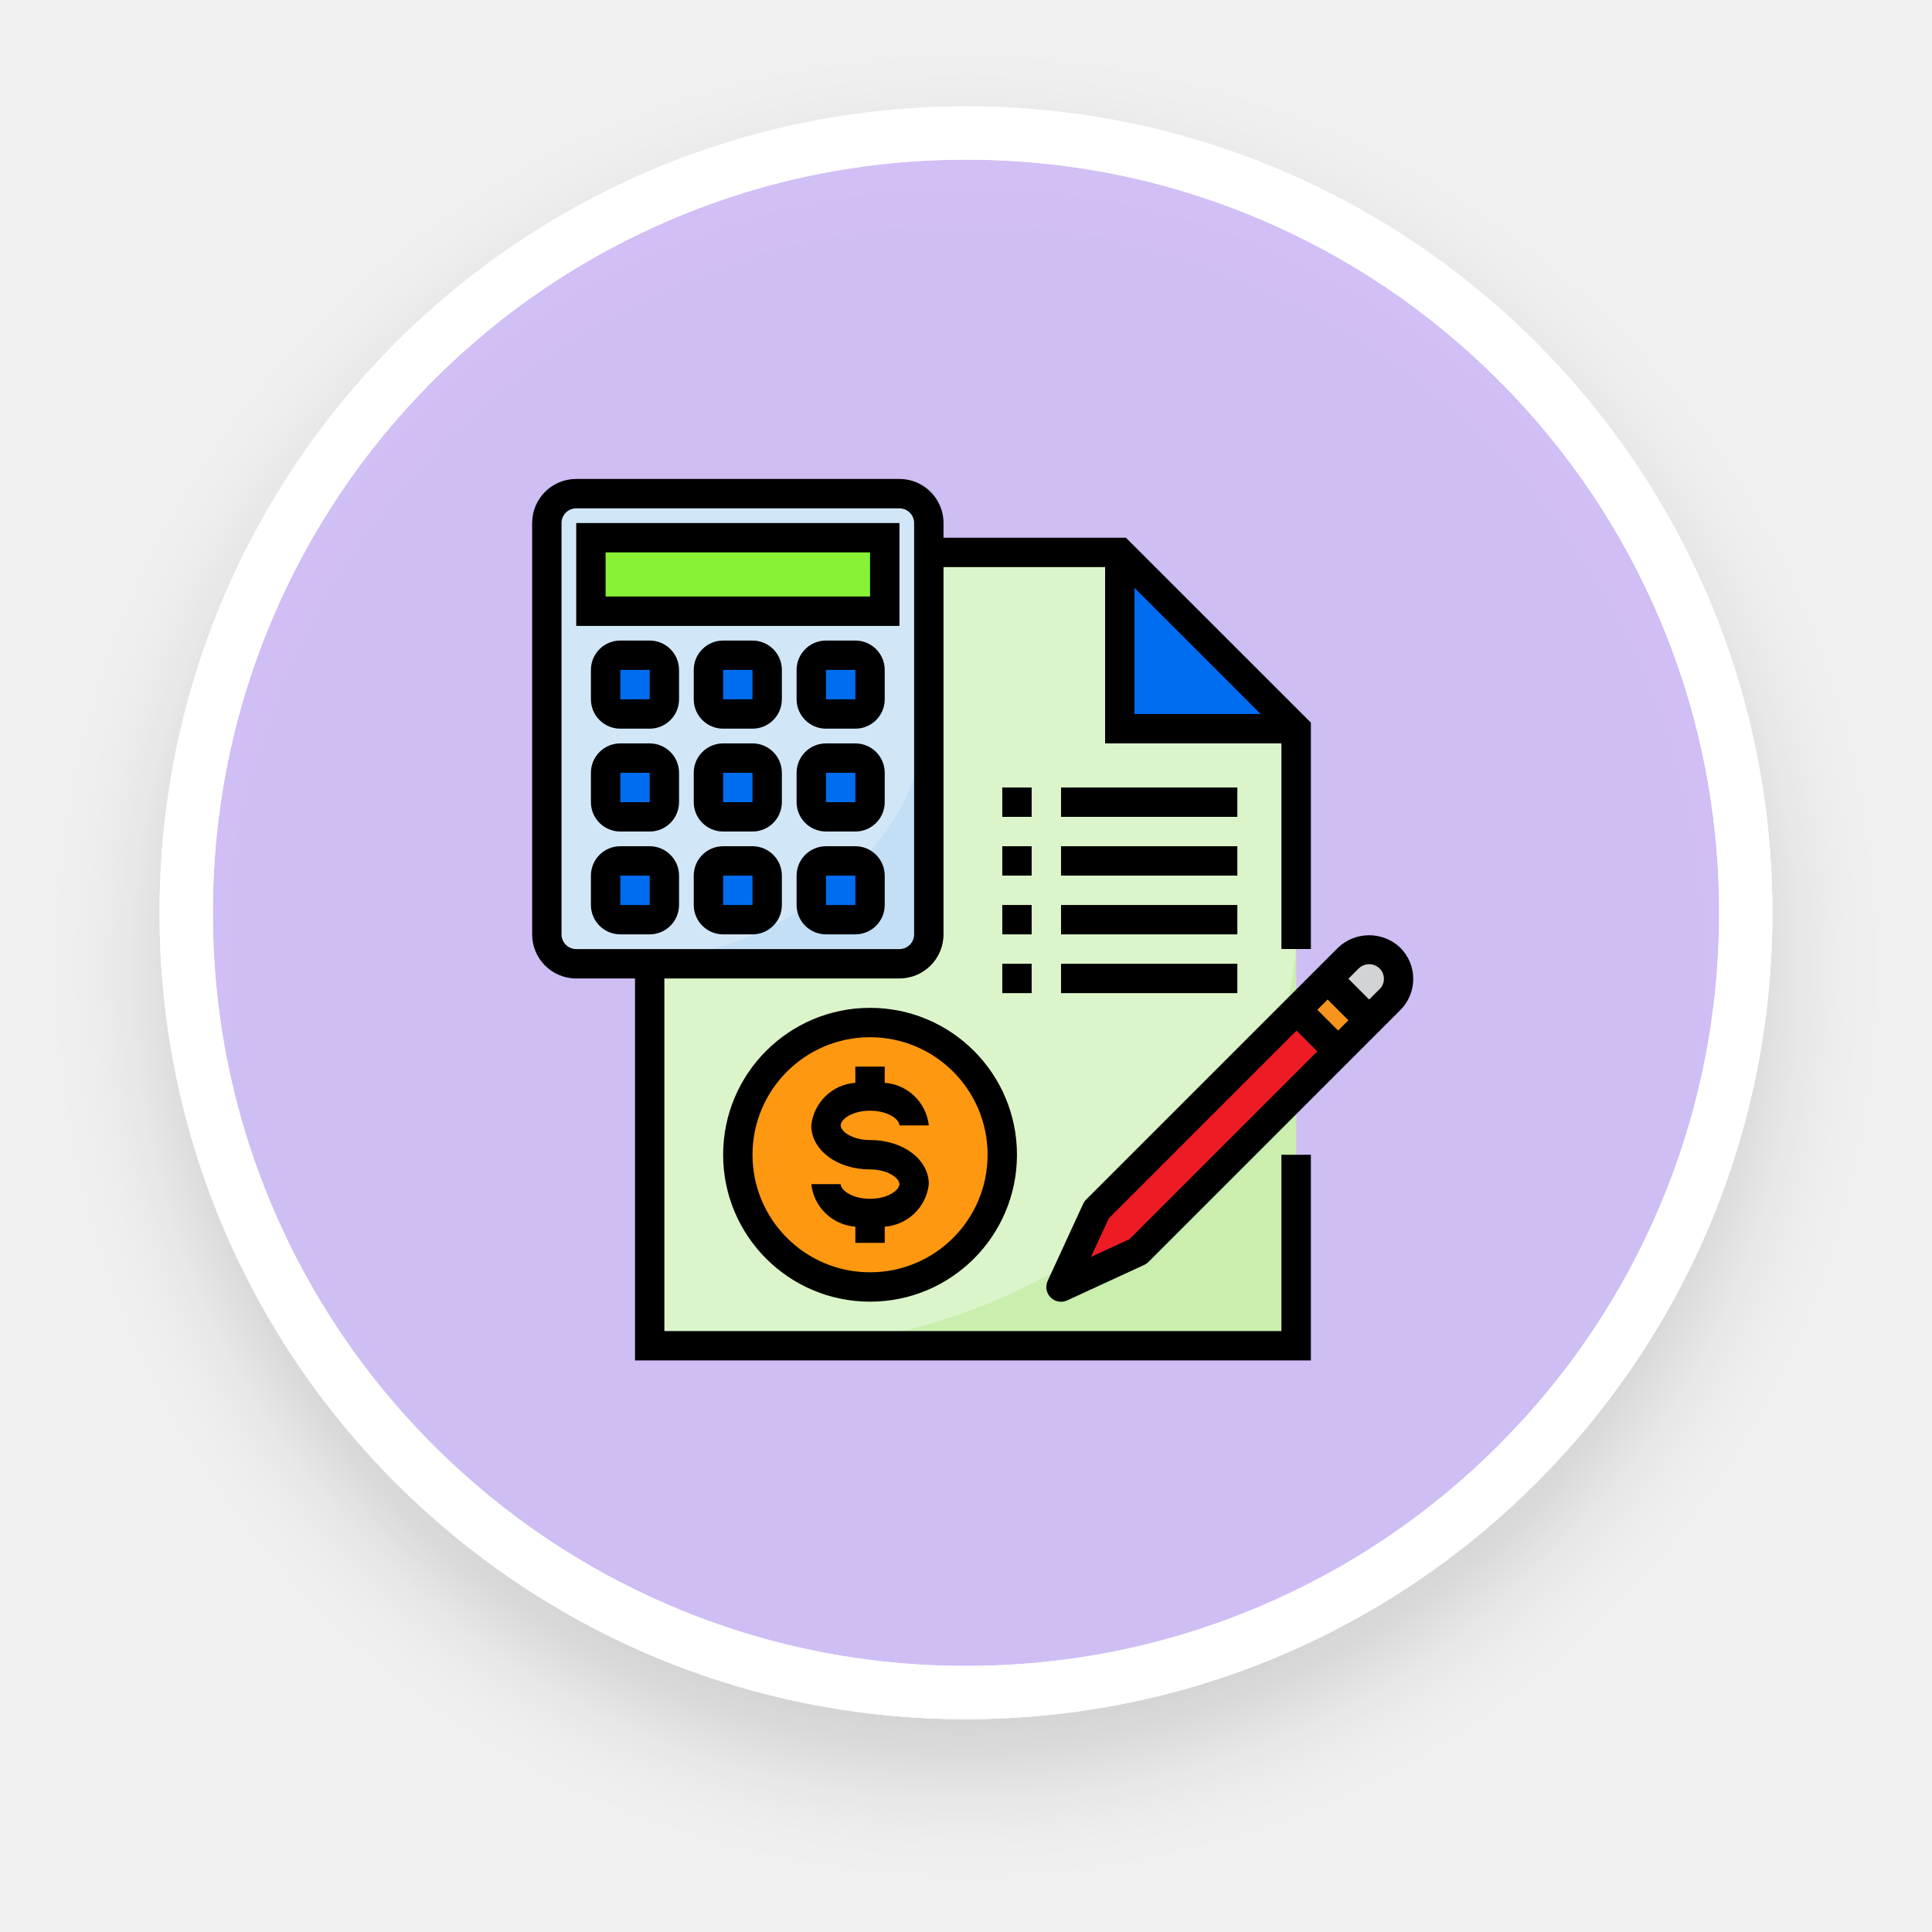
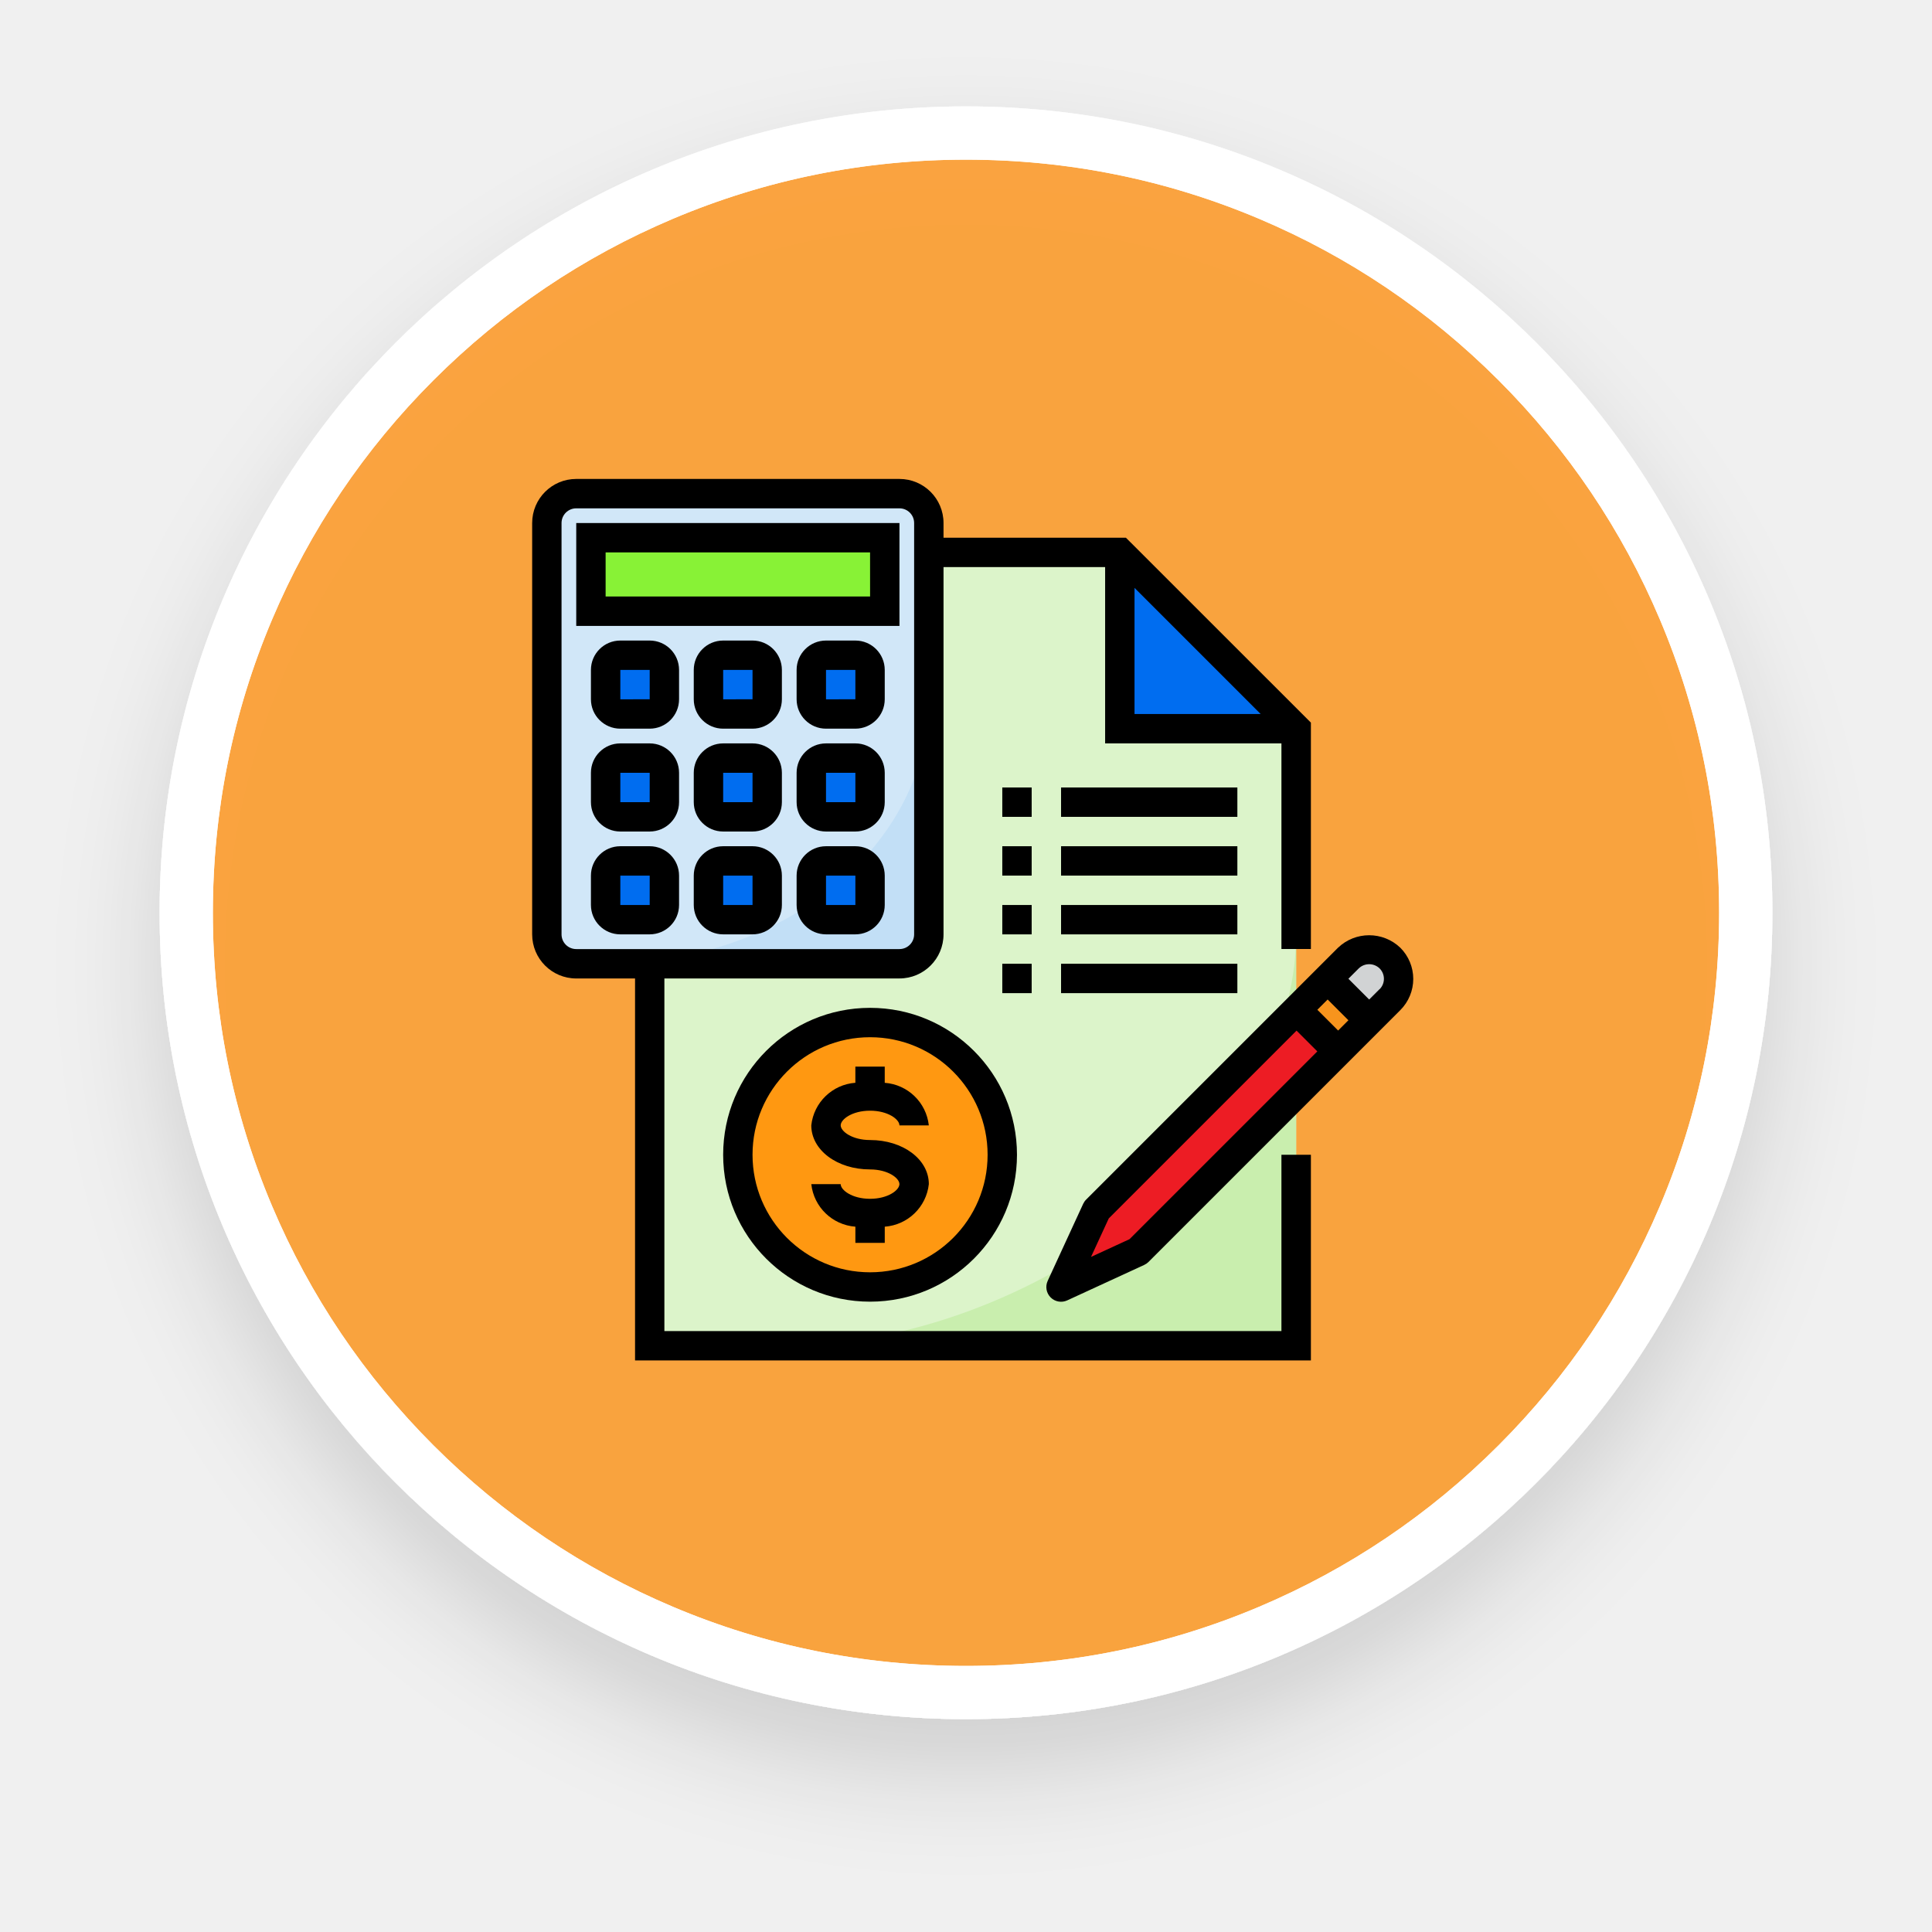
- <svg xmlns="http://www.w3.org/2000/svg" width="108.913" height="108.914" viewBox="0 0 108.913 108.914">
+ <svg xmlns="http://www.w3.org/2000/svg" width="108.914" height="108.914" viewBox="0 0 108.914 108.914">
  <defs>
-     <filter id="Trazado_874925" x="0" y="0" width="108.914" height="108.914" filterUnits="userSpaceOnUse">
+     <filter id="Path_874925" x="0" y="0" width="108.914" height="108.914" filterUnits="userSpaceOnUse">
      <feOffset dy="3" input="SourceAlpha" />
      <feGaussianBlur stdDeviation="3" result="blur" />
      <feFlood flood-opacity="0.161" />
      <feComposite operator="in" in2="blur" />
      <feComposite in="SourceGraphic" />
    </filter>
  </defs>
-   <g id="Grupo_1113407" data-name="Grupo 1113407" transform="translate(-2016.001 8924)">
-     <g id="Grupo_1112717" data-name="Grupo 1112717" transform="translate(1216.5 -10870.211)">
-       <g id="Grupo_1109835" data-name="Grupo 1109835">
-         <g id="Grupo_1107913" data-name="Grupo 1107913" transform="translate(808.5 1952.211)">
-           <g transform="matrix(1, 0, 0, 1, -9, -6)" filter="url(#Trazado_874925)">
-             <g id="Trazado_874925-2" data-name="Trazado 874925" transform="translate(9 6)" fill="#cdb9f8" opacity="0.859">
+   <g id="Group_1201377" data-name="Group 1201377" transform="translate(-2016 8924)">
+     <g id="Group_1112717" data-name="Group 1112717" transform="translate(1216.5 -10870.211)">
+       <g id="Group_1109835" data-name="Group 1109835">
+         <g id="Group_1107913" data-name="Group 1107913" transform="translate(808.5 1952.211)">
+           <g transform="matrix(1, 0, 0, 1, -9, -6)" filter="url(#Path_874925)">
+             <g id="Path_874925-2" data-name="Path 874925" transform="translate(9 6)" fill="#fd9826" opacity="0.859">
              <path d="M 45.457 89.414 C 39.522 89.414 33.766 88.252 28.347 85.96 C 23.113 83.746 18.412 80.577 14.375 76.539 C 10.337 72.502 7.168 67.801 4.954 62.567 C 2.662 57.149 1.5 51.392 1.5 45.457 C 1.5 39.522 2.662 33.766 4.954 28.347 C 7.168 23.113 10.337 18.412 14.375 14.375 C 18.412 10.337 23.113 7.168 28.347 4.954 C 33.766 2.662 39.522 1.5 45.457 1.5 C 51.392 1.5 57.148 2.662 62.566 4.954 C 67.8 7.168 72.502 10.337 76.539 14.375 C 80.576 18.412 83.746 23.113 85.96 28.347 C 88.252 33.766 89.414 39.522 89.414 45.457 C 89.414 51.392 88.252 57.149 85.96 62.567 C 83.746 67.801 80.576 72.502 76.539 76.539 C 72.502 80.577 67.8 83.746 62.566 85.96 C 57.148 88.252 51.392 89.414 45.457 89.414 Z" stroke="none" />
              <path d="M 45.457 3 C 39.724 3 34.164 4.122 28.932 6.335 C 23.876 8.473 19.335 11.535 15.435 15.435 C 11.535 19.335 8.473 23.876 6.335 28.932 C 4.122 34.164 3 39.724 3 45.457 C 3 51.19 4.122 56.75 6.335 61.982 C 8.473 67.038 11.535 71.579 15.435 75.479 C 19.335 79.379 23.876 82.441 28.932 84.579 C 34.164 86.792 39.724 87.914 45.457 87.914 C 51.19 87.914 56.75 86.792 61.982 84.579 C 67.037 82.441 71.578 79.379 75.478 75.479 C 79.378 71.579 82.44 67.038 84.578 61.982 C 86.791 56.75 87.914 51.19 87.914 45.457 C 87.914 39.724 86.791 34.164 84.578 28.932 C 82.44 23.876 79.378 19.335 75.478 15.435 C 71.578 11.535 67.037 8.473 61.982 6.335 C 56.75 4.122 51.19 3 45.457 3 M 45.457 0 C 70.562 0 90.914 20.352 90.914 45.457 L 90.914 45.457 C 90.914 70.562 70.562 90.914 45.457 90.914 C 20.352 90.914 0 70.562 0 45.457 L 0 45.457 C 0 20.352 20.352 0 45.457 0 Z" stroke="none" fill="#fff" />
            </g>
          </g>
-           <g id="Trazado_874923" data-name="Trazado 874923" transform="translate(0 0)" fill="none">
+           <g id="Path_874923" data-name="Path 874923" transform="translate(0 0)" fill="none">
            <path d="M45.457,0A45.457,45.457,0,0,1,90.914,45.457h0A45.457,45.457,0,0,1,0,45.457H0A45.457,45.457,0,0,1,45.457,0Z" stroke="none" />
            <path d="M 45.457 3 C 39.724 3 34.164 4.122 28.932 6.335 C 23.876 8.473 19.335 11.535 15.435 15.435 C 11.535 19.335 8.473 23.876 6.335 28.932 C 4.122 34.164 3 39.724 3 45.457 C 3 51.19 4.122 56.75 6.335 61.982 C 8.473 67.038 11.535 71.579 15.435 75.479 C 19.335 79.379 23.876 82.441 28.932 84.579 C 34.164 86.792 39.724 87.914 45.457 87.914 C 51.19 87.914 56.75 86.792 61.982 84.579 C 67.037 82.441 71.578 79.379 75.478 75.479 C 79.378 71.579 82.44 67.038 84.578 61.982 C 86.791 56.75 87.914 51.19 87.914 45.457 C 87.914 39.724 86.791 34.164 84.578 28.932 C 82.44 23.876 79.378 19.335 75.478 15.435 C 71.578 11.535 67.037 8.473 61.982 6.335 C 56.75 4.122 51.19 3 45.457 3 M 45.457 0 C 70.562 0 90.914 20.352 90.914 45.457 L 90.914 45.457 C 90.914 70.562 70.562 90.914 45.457 90.914 C 20.352 90.914 0 70.562 0 45.457 L 0 45.457 C 0 20.352 20.352 0 45.457 0 Z" stroke="none" fill="#fff" />
          </g>
        </g>
      </g>
    </g>
-     <g id="Grupo_1113406" data-name="Grupo 1113406" transform="translate(2046 -8897)">
-       <path id="Trazado_906782" data-name="Trazado 906782" d="M90.5,40H64V84.724h36.442V49.939H90.5Zm0,0" transform="translate(-57.374 -35.859)" fill="#dcf4ca" />
-       <path id="Trazado_906783" data-name="Trazado 906783" d="M136,271.19h28.988V248C164.988,259.9,150.191,271.19,136,271.19Zm0,0" transform="translate(-121.92 -222.325)" fill="#c9eeae" />
-       <path id="Trazado_906784" data-name="Trazado 906784" d="M9.656,8H27.877a1.657,1.657,0,0,1,1.656,1.656v23.19A1.657,1.657,0,0,1,27.877,34.5H9.656A1.657,1.657,0,0,1,8,32.846V9.656A1.657,1.657,0,0,1,9.656,8Zm0,0" transform="translate(-7.172 -7.172)" fill="#d1e7f8" />
-       <path id="Trazado_906785" data-name="Trazado 906785" d="M320,49.939h9.939L320,40Zm0,0" transform="translate(-286.871 -35.859)" fill="#006df0" />
-       <path id="Trazado_906786" data-name="Trazado 906786" d="M32,32H48.564v4.141H32Zm0,0" transform="translate(-28.687 -28.687)" fill="#88f236" />
-       <g id="Grupo_1113405" data-name="Grupo 1113405" transform="translate(4.141 9.939)">
-         <path id="Trazado_906787" data-name="Trazado 906787" d="M40.828,96h1.656a.828.828,0,0,1,.828.828v1.656a.828.828,0,0,1-.828.828H40.828A.828.828,0,0,1,40,98.485V96.828A.828.828,0,0,1,40.828,96Zm0,0" transform="translate(-40 -96)" fill="#006df0" />
-         <path id="Trazado_906788" data-name="Trazado 906788" d="M96.828,96h1.656a.828.828,0,0,1,.828.828v1.656a.828.828,0,0,1-.828.828H96.828A.828.828,0,0,1,96,98.485V96.828A.828.828,0,0,1,96.828,96Zm0,0" transform="translate(-90.202 -96)" fill="#006df0" />
-         <path id="Trazado_906789" data-name="Trazado 906789" d="M152.828,96h1.656a.828.828,0,0,1,.828.828v1.656a.828.828,0,0,1-.828.828h-1.656a.828.828,0,0,1-.828-.828V96.828A.828.828,0,0,1,152.828,96Zm0,0" transform="translate(-140.405 -96)" fill="#006df0" />
-         <path id="Trazado_906790" data-name="Trazado 906790" d="M40.828,152h1.656a.828.828,0,0,1,.828.828v1.656a.828.828,0,0,1-.828.828H40.828a.828.828,0,0,1-.828-.828v-1.656A.828.828,0,0,1,40.828,152Zm0,0" transform="translate(-40 -146.202)" fill="#006df0" />
-         <path id="Trazado_906791" data-name="Trazado 906791" d="M96.828,152h1.656a.828.828,0,0,1,.828.828v1.656a.828.828,0,0,1-.828.828H96.828a.828.828,0,0,1-.828-.828v-1.656A.828.828,0,0,1,96.828,152Zm0,0" transform="translate(-90.202 -146.202)" fill="#006df0" />
-         <path id="Trazado_906792" data-name="Trazado 906792" d="M152.828,152h1.656a.828.828,0,0,1,.828.828v1.656a.828.828,0,0,1-.828.828h-1.656a.828.828,0,0,1-.828-.828v-1.656A.828.828,0,0,1,152.828,152Zm0,0" transform="translate(-140.405 -146.202)" fill="#006df0" />
-         <path id="Trazado_906793" data-name="Trazado 906793" d="M40.828,208h1.656a.828.828,0,0,1,.828.828v1.656a.828.828,0,0,1-.828.828H40.828a.828.828,0,0,1-.828-.828v-1.656A.828.828,0,0,1,40.828,208Zm0,0" transform="translate(-40 -196.405)" fill="#006df0" />
-         <path id="Trazado_906794" data-name="Trazado 906794" d="M96.828,208h1.656a.828.828,0,0,1,.828.828v1.656a.828.828,0,0,1-.828.828H96.828a.828.828,0,0,1-.828-.828v-1.656A.828.828,0,0,1,96.828,208Zm0,0" transform="translate(-90.202 -196.405)" fill="#006df0" />
+     <g id="Group_1113406" data-name="Group 1113406" transform="translate(2046 -8897)">
+       <path id="Path_906782" data-name="Path 906782" d="M90.5,40H64V84.724h36.442V49.939H90.5Zm0,0" transform="translate(-57.374 -35.859)" fill="#dcf4ca" />
+       <path id="Path_906783" data-name="Path 906783" d="M136,271.19h28.988V248C164.988,259.9,150.191,271.19,136,271.19Zm0,0" transform="translate(-121.92 -222.325)" fill="#c9eeae" />
+       <path id="Path_906784" data-name="Path 906784" d="M9.656,8H27.877a1.657,1.657,0,0,1,1.656,1.656v23.19A1.657,1.657,0,0,1,27.877,34.5H9.656A1.657,1.657,0,0,1,8,32.846V9.656A1.657,1.657,0,0,1,9.656,8Zm0,0" transform="translate(-7.172 -7.172)" fill="#d1e7f8" />
+       <path id="Path_906785" data-name="Path 906785" d="M320,49.939h9.939L320,40Zm0,0" transform="translate(-286.871 -35.859)" fill="#006df0" />
+       <path id="Path_906786" data-name="Path 906786" d="M32,32H48.564v4.141H32Zm0,0" transform="translate(-28.687 -28.687)" fill="#88f236" />
+       <g id="Group_1113405" data-name="Group 1113405" transform="translate(4.141 9.939)">
+         <path id="Path_906787" data-name="Path 906787" d="M40.828,96h1.656a.828.828,0,0,1,.828.828v1.656a.828.828,0,0,1-.828.828H40.828A.828.828,0,0,1,40,98.485V96.828A.828.828,0,0,1,40.828,96Zm0,0" transform="translate(-40 -96)" fill="#006df0" />
+         <path id="Path_906788" data-name="Path 906788" d="M96.828,96h1.656a.828.828,0,0,1,.828.828v1.656a.828.828,0,0,1-.828.828H96.828A.828.828,0,0,1,96,98.485V96.828A.828.828,0,0,1,96.828,96Zm0,0" transform="translate(-90.202 -96)" fill="#006df0" />
+         <path id="Path_906789" data-name="Path 906789" d="M152.828,96h1.656a.828.828,0,0,1,.828.828v1.656a.828.828,0,0,1-.828.828h-1.656a.828.828,0,0,1-.828-.828V96.828A.828.828,0,0,1,152.828,96Zm0,0" transform="translate(-140.405 -96)" fill="#006df0" />
+         <path id="Path_906790" data-name="Path 906790" d="M40.828,152h1.656a.828.828,0,0,1,.828.828v1.656a.828.828,0,0,1-.828.828H40.828a.828.828,0,0,1-.828-.828v-1.656A.828.828,0,0,1,40.828,152Zm0,0" transform="translate(-40 -146.202)" fill="#006df0" />
+         <path id="Path_906791" data-name="Path 906791" d="M96.828,152h1.656a.828.828,0,0,1,.828.828v1.656a.828.828,0,0,1-.828.828H96.828a.828.828,0,0,1-.828-.828v-1.656A.828.828,0,0,1,96.828,152Zm0,0" transform="translate(-90.202 -146.202)" fill="#006df0" />
+         <path id="Path_906792" data-name="Path 906792" d="M152.828,152h1.656a.828.828,0,0,1,.828.828v1.656a.828.828,0,0,1-.828.828h-1.656a.828.828,0,0,1-.828-.828v-1.656A.828.828,0,0,1,152.828,152Zm0,0" transform="translate(-140.405 -146.202)" fill="#006df0" />
+         <path id="Path_906793" data-name="Path 906793" d="M40.828,208h1.656a.828.828,0,0,1,.828.828v1.656a.828.828,0,0,1-.828.828H40.828a.828.828,0,0,1-.828-.828v-1.656A.828.828,0,0,1,40.828,208Zm0,0" transform="translate(-40 -196.405)" fill="#006df0" />
+         <path id="Path_906794" data-name="Path 906794" d="M96.828,208h1.656a.828.828,0,0,1,.828.828v1.656a.828.828,0,0,1-.828.828H96.828a.828.828,0,0,1-.828-.828v-1.656A.828.828,0,0,1,96.828,208Zm0,0" transform="translate(-90.202 -196.405)" fill="#006df0" />
      </g>
-       <path id="Trazado_906795" data-name="Trazado 906795" d="M436.651,259.062a1.657,1.657,0,0,0-2.343-2.343l-1.171,1.171,2.343,2.343Zm0,0" transform="translate(-388.295 -229.707)" fill="#d1d3d4" />
-       <path id="Trazado_906796" data-name="Trazado 906796" d="M290,300.413l-2,4.342,4.342-2,11.276-11.277-2.342-2.342Zm0,0" transform="translate(-258.184 -259.203)" fill="#ed1c24" />
-       <path id="Trazado_906797" data-name="Trazado 906797" d="M416.234,273.991l1.749-1.749,2.343,2.342-1.749,1.749Zm0,0" transform="translate(-373.143 -244.058)" fill="#f7941d" />
-       <path id="Trazado_906798" data-name="Trazado 906798" d="M126.908,303.454A7.454,7.454,0,1,1,119.454,296,7.454,7.454,0,0,1,126.908,303.454Zm0,0" transform="translate(-100.405 -265.356)" fill="#ff9811" />
-       <path id="Trazado_906799" data-name="Trazado 906799" d="M40,134.908H56.564a1.662,1.662,0,0,0,1.656-1.656V120C58.221,128.24,50.071,134.908,40,134.908Zm0,0" transform="translate(-35.859 -107.577)" fill="#c2dff6" />
-       <path id="Trazado_906800" data-name="Trazado 906800" d="M152.828,208h1.656a.828.828,0,0,1,.828.828v1.656a.828.828,0,0,1-.828.828h-1.656a.828.828,0,0,1-.828-.828v-1.656A.828.828,0,0,1,152.828,208Zm0,0" transform="translate(-136.264 -186.466)" fill="#006df0" />
-       <path id="Trazado_906801" data-name="Trazado 906801" d="M112.282,288a8.282,8.282,0,1,0,8.282,8.282A8.282,8.282,0,0,0,112.282,288Zm0,14.908a6.626,6.626,0,1,1,6.626-6.626A6.626,6.626,0,0,1,112.282,302.908Zm0,0" transform="translate(-93.233 -258.184)" />
-       <path id="Trazado_906802" data-name="Trazado 906802" d="M155.313,322.485c1.011,0,1.656.49,1.656.828h1.656a2.7,2.7,0,0,0-2.485-2.4V320h-1.656v.911a2.7,2.7,0,0,0-2.485,2.4c0,1.394,1.455,2.485,3.313,2.485,1.011,0,1.656.49,1.656.828s-.645.828-1.656.828-1.656-.49-1.656-.828H152a2.7,2.7,0,0,0,2.485,2.4v.911h1.656v-.911a2.7,2.7,0,0,0,2.485-2.4c0-1.394-1.455-2.485-3.313-2.485-1.011,0-1.656-.49-1.656-.828S154.3,322.485,155.313,322.485Zm0,0" transform="translate(-136.264 -286.871)" />
-       <path id="Trazado_906803" data-name="Trazado 906803" d="M42.239,48.037H7.454V28.159H20.705a2.485,2.485,0,0,0,2.485-2.485V4.969H32.3v9.939h9.939V26.5H43.9V13.737L33.472,3.313H23.19V2.485A2.485,2.485,0,0,0,20.705,0H2.485A2.485,2.485,0,0,0,0,2.485v23.19a2.485,2.485,0,0,0,2.485,2.485H5.8V49.693H43.9V38.1H42.239ZM33.957,6.14l7.111,7.111H33.957ZM1.656,25.675V2.485a.828.828,0,0,1,.828-.828H20.705a.828.828,0,0,1,.828.828v23.19a.828.828,0,0,1-.828.828H2.485A.828.828,0,0,1,1.656,25.675Zm0,0" transform="translate(0 0)" />
-       <path id="Trazado_906804" data-name="Trazado 906804" d="M256,200h1.656v1.656H256Zm0,0" transform="translate(-229.497 -179.295)" />
-       <path id="Trazado_906805" data-name="Trazado 906805" d="M288,200h9.939v1.656H288Zm0,0" transform="translate(-258.184 -179.295)" />
-       <path id="Trazado_906806" data-name="Trazado 906806" d="M256,168h1.656v1.656H256Zm0,0" transform="translate(-229.497 -150.607)" />
-       <path id="Trazado_906807" data-name="Trazado 906807" d="M288,168h9.939v1.656H288Zm0,0" transform="translate(-258.184 -150.607)" />
-       <path id="Trazado_906808" data-name="Trazado 906808" d="M256,232h1.656v1.656H256Zm0,0" transform="translate(-229.497 -207.982)" />
-       <path id="Trazado_906809" data-name="Trazado 906809" d="M288,232h9.939v1.656H288Zm0,0" transform="translate(-258.184 -207.982)" />
-       <path id="Trazado_906810" data-name="Trazado 906810" d="M256,264h1.656v1.656H256Zm0,0" transform="translate(-229.497 -236.669)" />
-       <path id="Trazado_906811" data-name="Trazado 906811" d="M288,264h9.939v1.656H288Zm0,0" transform="translate(-258.184 -236.669)" />
-       <path id="Trazado_906812" data-name="Trazado 906812" d="M42.221,24H24v5.8H42.221Zm-1.656,4.141H25.656V25.656H40.564Zm0,0" transform="translate(-21.515 -21.515)" />
-       <path id="Trazado_906813" data-name="Trazado 906813" d="M35.313,88H33.656A1.657,1.657,0,0,0,32,89.656v1.656a1.657,1.657,0,0,0,1.656,1.656h1.656a1.657,1.657,0,0,0,1.656-1.656V89.656A1.657,1.657,0,0,0,35.313,88Zm-1.656,3.313V89.656h1.656v1.656Zm0,0" transform="translate(-28.687 -78.89)" />
-       <path id="Trazado_906814" data-name="Trazado 906814" d="M91.313,88H89.656A1.657,1.657,0,0,0,88,89.656v1.656a1.657,1.657,0,0,0,1.656,1.656h1.656a1.657,1.657,0,0,0,1.656-1.656V89.656A1.657,1.657,0,0,0,91.313,88Zm-1.656,3.313V89.656h1.656v1.656Zm0,0" transform="translate(-78.89 -78.89)" />
-       <path id="Trazado_906815" data-name="Trazado 906815" d="M147.313,88h-1.656A1.657,1.657,0,0,0,144,89.656v1.656a1.657,1.657,0,0,0,1.656,1.656h1.656a1.657,1.657,0,0,0,1.656-1.656V89.656A1.657,1.657,0,0,0,147.313,88Zm-1.656,3.313V89.656h1.656v1.656Zm0,0" transform="translate(-129.092 -78.89)" />
-       <path id="Trazado_906816" data-name="Trazado 906816" d="M35.313,144H33.656A1.657,1.657,0,0,0,32,145.656v1.656a1.657,1.657,0,0,0,1.656,1.656h1.656a1.657,1.657,0,0,0,1.656-1.656v-1.656A1.657,1.657,0,0,0,35.313,144Zm-1.656,3.313v-1.656h1.656v1.656Zm0,0" transform="translate(-28.687 -129.092)" />
-       <path id="Trazado_906817" data-name="Trazado 906817" d="M91.313,144H89.656A1.657,1.657,0,0,0,88,145.656v1.656a1.657,1.657,0,0,0,1.656,1.656h1.656a1.657,1.657,0,0,0,1.656-1.656v-1.656A1.657,1.657,0,0,0,91.313,144Zm-1.656,3.313v-1.656h1.656v1.656Zm0,0" transform="translate(-78.89 -129.092)" />
-       <path id="Trazado_906818" data-name="Trazado 906818" d="M147.313,144h-1.656A1.657,1.657,0,0,0,144,145.656v1.656a1.657,1.657,0,0,0,1.656,1.656h1.656a1.657,1.657,0,0,0,1.656-1.656v-1.656A1.657,1.657,0,0,0,147.313,144Zm-1.656,3.313v-1.656h1.656v1.656Zm0,0" transform="translate(-129.092 -129.092)" />
-       <path id="Trazado_906819" data-name="Trazado 906819" d="M35.313,200H33.656A1.657,1.657,0,0,0,32,201.656v1.656a1.657,1.657,0,0,0,1.656,1.656h1.656a1.657,1.657,0,0,0,1.656-1.656v-1.656A1.657,1.657,0,0,0,35.313,200Zm-1.656,3.313v-1.656h1.656v1.656Zm0,0" transform="translate(-28.687 -179.295)" />
-       <path id="Trazado_906820" data-name="Trazado 906820" d="M91.313,200H89.656A1.657,1.657,0,0,0,88,201.656v1.656a1.657,1.657,0,0,0,1.656,1.656h1.656a1.657,1.657,0,0,0,1.656-1.656v-1.656A1.657,1.657,0,0,0,91.313,200Zm-1.656,3.313v-1.656h1.656v1.656Zm0,0" transform="translate(-78.89 -179.295)" />
-       <path id="Trazado_906821" data-name="Trazado 906821" d="M147.313,200h-1.656A1.657,1.657,0,0,0,144,201.656v1.656a1.657,1.657,0,0,0,1.656,1.656h1.656a1.657,1.657,0,0,0,1.656-1.656v-1.656A1.657,1.657,0,0,0,147.313,200Zm-1.656,3.313v-1.656h1.656v1.656Zm0,0" transform="translate(-129.092 -179.295)" />
-       <path id="Trazado_906822" data-name="Trazado 906822" d="M299.966,249.17a2.543,2.543,0,0,0-3.513,0l-14.2,14.2a.838.838,0,0,0-.166.239l-2,4.342a.829.829,0,0,0,1.1,1.1l4.342-2a.83.83,0,0,0,.239-.166l14.2-14.2A2.484,2.484,0,0,0,299.966,249.17ZM284.7,265.6l-2.17,1,1-2.17,10.586-10.587,1.171,1.171Zm11.76-11.761-1.171-1.171.58-.58,1.171,1.171Zm2.336-2.335-.586.586-1.171-1.171.586-.586a.847.847,0,0,1,1.17,0A.829.829,0,0,1,298.8,251.508Zm0,0" transform="translate(-251.025 -222.743)" />
+       <path id="Path_906795" data-name="Path 906795" d="M436.651,259.062a1.657,1.657,0,0,0-2.343-2.343l-1.171,1.171,2.343,2.343Zm0,0" transform="translate(-388.295 -229.707)" fill="#d1d3d4" />
+       <path id="Path_906796" data-name="Path 906796" d="M290,300.413l-2,4.342,4.342-2,11.276-11.277-2.342-2.342Zm0,0" transform="translate(-258.184 -259.203)" fill="#ed1c24" />
+       <path id="Path_906797" data-name="Path 906797" d="M416.234,273.991l1.749-1.749,2.343,2.342-1.749,1.749Zm0,0" transform="translate(-373.143 -244.058)" fill="#f7941d" />
+       <path id="Path_906798" data-name="Path 906798" d="M126.908,303.454A7.454,7.454,0,1,1,119.454,296,7.454,7.454,0,0,1,126.908,303.454Zm0,0" transform="translate(-100.405 -265.356)" fill="#ff9811" />
+       <path id="Path_906799" data-name="Path 906799" d="M40,134.908H56.564a1.662,1.662,0,0,0,1.656-1.656V120C58.221,128.24,50.071,134.908,40,134.908Zm0,0" transform="translate(-35.859 -107.577)" fill="#c2dff6" />
+       <path id="Path_906800" data-name="Path 906800" d="M152.828,208h1.656a.828.828,0,0,1,.828.828v1.656a.828.828,0,0,1-.828.828h-1.656a.828.828,0,0,1-.828-.828v-1.656A.828.828,0,0,1,152.828,208Zm0,0" transform="translate(-136.264 -186.466)" fill="#006df0" />
+       <path id="Path_906801" data-name="Path 906801" d="M112.282,288a8.282,8.282,0,1,0,8.282,8.282A8.282,8.282,0,0,0,112.282,288Zm0,14.908a6.626,6.626,0,1,1,6.626-6.626A6.626,6.626,0,0,1,112.282,302.908Zm0,0" transform="translate(-93.233 -258.184)" />
+       <path id="Path_906802" data-name="Path 906802" d="M155.313,322.485c1.011,0,1.656.49,1.656.828h1.656a2.7,2.7,0,0,0-2.485-2.4V320h-1.656v.911a2.7,2.7,0,0,0-2.485,2.4c0,1.394,1.455,2.485,3.313,2.485,1.011,0,1.656.49,1.656.828s-.645.828-1.656.828-1.656-.49-1.656-.828H152a2.7,2.7,0,0,0,2.485,2.4v.911h1.656v-.911a2.7,2.7,0,0,0,2.485-2.4c0-1.394-1.455-2.485-3.313-2.485-1.011,0-1.656-.49-1.656-.828S154.3,322.485,155.313,322.485Zm0,0" transform="translate(-136.264 -286.871)" />
+       <path id="Path_906803" data-name="Path 906803" d="M42.239,48.037H7.454V28.159H20.705a2.485,2.485,0,0,0,2.485-2.485V4.969H32.3v9.939h9.939V26.5H43.9V13.737L33.472,3.313H23.19V2.485A2.485,2.485,0,0,0,20.705,0H2.485A2.485,2.485,0,0,0,0,2.485v23.19a2.485,2.485,0,0,0,2.485,2.485H5.8V49.693H43.9V38.1H42.239ZM33.957,6.14l7.111,7.111H33.957ZM1.656,25.675V2.485a.828.828,0,0,1,.828-.828H20.705a.828.828,0,0,1,.828.828v23.19a.828.828,0,0,1-.828.828H2.485A.828.828,0,0,1,1.656,25.675Zm0,0" transform="translate(0 0)" />
+       <path id="Path_906804" data-name="Path 906804" d="M256,200h1.656v1.656H256Zm0,0" transform="translate(-229.497 -179.295)" />
+       <path id="Path_906805" data-name="Path 906805" d="M288,200h9.939v1.656H288Zm0,0" transform="translate(-258.184 -179.295)" />
+       <path id="Path_906806" data-name="Path 906806" d="M256,168h1.656v1.656H256Zm0,0" transform="translate(-229.497 -150.607)" />
+       <path id="Path_906807" data-name="Path 906807" d="M288,168h9.939v1.656H288Zm0,0" transform="translate(-258.184 -150.607)" />
+       <path id="Path_906808" data-name="Path 906808" d="M256,232h1.656v1.656H256Zm0,0" transform="translate(-229.497 -207.982)" />
+       <path id="Path_906809" data-name="Path 906809" d="M288,232h9.939v1.656H288Zm0,0" transform="translate(-258.184 -207.982)" />
+       <path id="Path_906810" data-name="Path 906810" d="M256,264h1.656v1.656H256Zm0,0" transform="translate(-229.497 -236.669)" />
+       <path id="Path_906811" data-name="Path 906811" d="M288,264h9.939v1.656H288Zm0,0" transform="translate(-258.184 -236.669)" />
+       <path id="Path_906812" data-name="Path 906812" d="M42.221,24H24v5.8H42.221Zm-1.656,4.141H25.656V25.656H40.564Zm0,0" transform="translate(-21.515 -21.515)" />
+       <path id="Path_906813" data-name="Path 906813" d="M35.313,88H33.656A1.657,1.657,0,0,0,32,89.656v1.656a1.657,1.657,0,0,0,1.656,1.656h1.656a1.657,1.657,0,0,0,1.656-1.656V89.656A1.657,1.657,0,0,0,35.313,88Zm-1.656,3.313V89.656h1.656v1.656Zm0,0" transform="translate(-28.687 -78.89)" />
+       <path id="Path_906814" data-name="Path 906814" d="M91.313,88H89.656A1.657,1.657,0,0,0,88,89.656v1.656a1.657,1.657,0,0,0,1.656,1.656h1.656a1.657,1.657,0,0,0,1.656-1.656V89.656A1.657,1.657,0,0,0,91.313,88Zm-1.656,3.313V89.656h1.656v1.656Zm0,0" transform="translate(-78.89 -78.89)" />
+       <path id="Path_906815" data-name="Path 906815" d="M147.313,88h-1.656A1.657,1.657,0,0,0,144,89.656v1.656a1.657,1.657,0,0,0,1.656,1.656h1.656a1.657,1.657,0,0,0,1.656-1.656V89.656A1.657,1.657,0,0,0,147.313,88Zm-1.656,3.313V89.656h1.656v1.656Zm0,0" transform="translate(-129.092 -78.89)" />
+       <path id="Path_906816" data-name="Path 906816" d="M35.313,144H33.656A1.657,1.657,0,0,0,32,145.656v1.656a1.657,1.657,0,0,0,1.656,1.656h1.656a1.657,1.657,0,0,0,1.656-1.656v-1.656A1.657,1.657,0,0,0,35.313,144Zm-1.656,3.313v-1.656h1.656v1.656Zm0,0" transform="translate(-28.687 -129.092)" />
+       <path id="Path_906817" data-name="Path 906817" d="M91.313,144H89.656A1.657,1.657,0,0,0,88,145.656v1.656a1.657,1.657,0,0,0,1.656,1.656h1.656a1.657,1.657,0,0,0,1.656-1.656v-1.656A1.657,1.657,0,0,0,91.313,144Zm-1.656,3.313v-1.656h1.656v1.656Zm0,0" transform="translate(-78.89 -129.092)" />
+       <path id="Path_906818" data-name="Path 906818" d="M147.313,144h-1.656A1.657,1.657,0,0,0,144,145.656v1.656a1.657,1.657,0,0,0,1.656,1.656h1.656a1.657,1.657,0,0,0,1.656-1.656v-1.656A1.657,1.657,0,0,0,147.313,144Zm-1.656,3.313v-1.656h1.656v1.656Zm0,0" transform="translate(-129.092 -129.092)" />
+       <path id="Path_906819" data-name="Path 906819" d="M35.313,200H33.656A1.657,1.657,0,0,0,32,201.656v1.656a1.657,1.657,0,0,0,1.656,1.656h1.656a1.657,1.657,0,0,0,1.656-1.656v-1.656A1.657,1.657,0,0,0,35.313,200Zm-1.656,3.313v-1.656h1.656v1.656Zm0,0" transform="translate(-28.687 -179.295)" />
+       <path id="Path_906820" data-name="Path 906820" d="M91.313,200H89.656A1.657,1.657,0,0,0,88,201.656v1.656a1.657,1.657,0,0,0,1.656,1.656h1.656a1.657,1.657,0,0,0,1.656-1.656v-1.656A1.657,1.657,0,0,0,91.313,200Zm-1.656,3.313v-1.656h1.656v1.656Zm0,0" transform="translate(-78.89 -179.295)" />
+       <path id="Path_906821" data-name="Path 906821" d="M147.313,200h-1.656A1.657,1.657,0,0,0,144,201.656v1.656a1.657,1.657,0,0,0,1.656,1.656h1.656a1.657,1.657,0,0,0,1.656-1.656v-1.656A1.657,1.657,0,0,0,147.313,200Zm-1.656,3.313v-1.656h1.656v1.656Zm0,0" transform="translate(-129.092 -179.295)" />
+       <path id="Path_906822" data-name="Path 906822" d="M299.966,249.17a2.543,2.543,0,0,0-3.513,0l-14.2,14.2a.838.838,0,0,0-.166.239l-2,4.342a.829.829,0,0,0,1.1,1.1l4.342-2a.83.83,0,0,0,.239-.166l14.2-14.2A2.484,2.484,0,0,0,299.966,249.17ZM284.7,265.6l-2.17,1,1-2.17,10.586-10.587,1.171,1.171Zm11.76-11.761-1.171-1.171.58-.58,1.171,1.171Zm2.336-2.335-.586.586-1.171-1.171.586-.586a.847.847,0,0,1,1.17,0A.829.829,0,0,1,298.8,251.508Zm0,0" transform="translate(-251.025 -222.743)" />
    </g>
  </g>
</svg>
